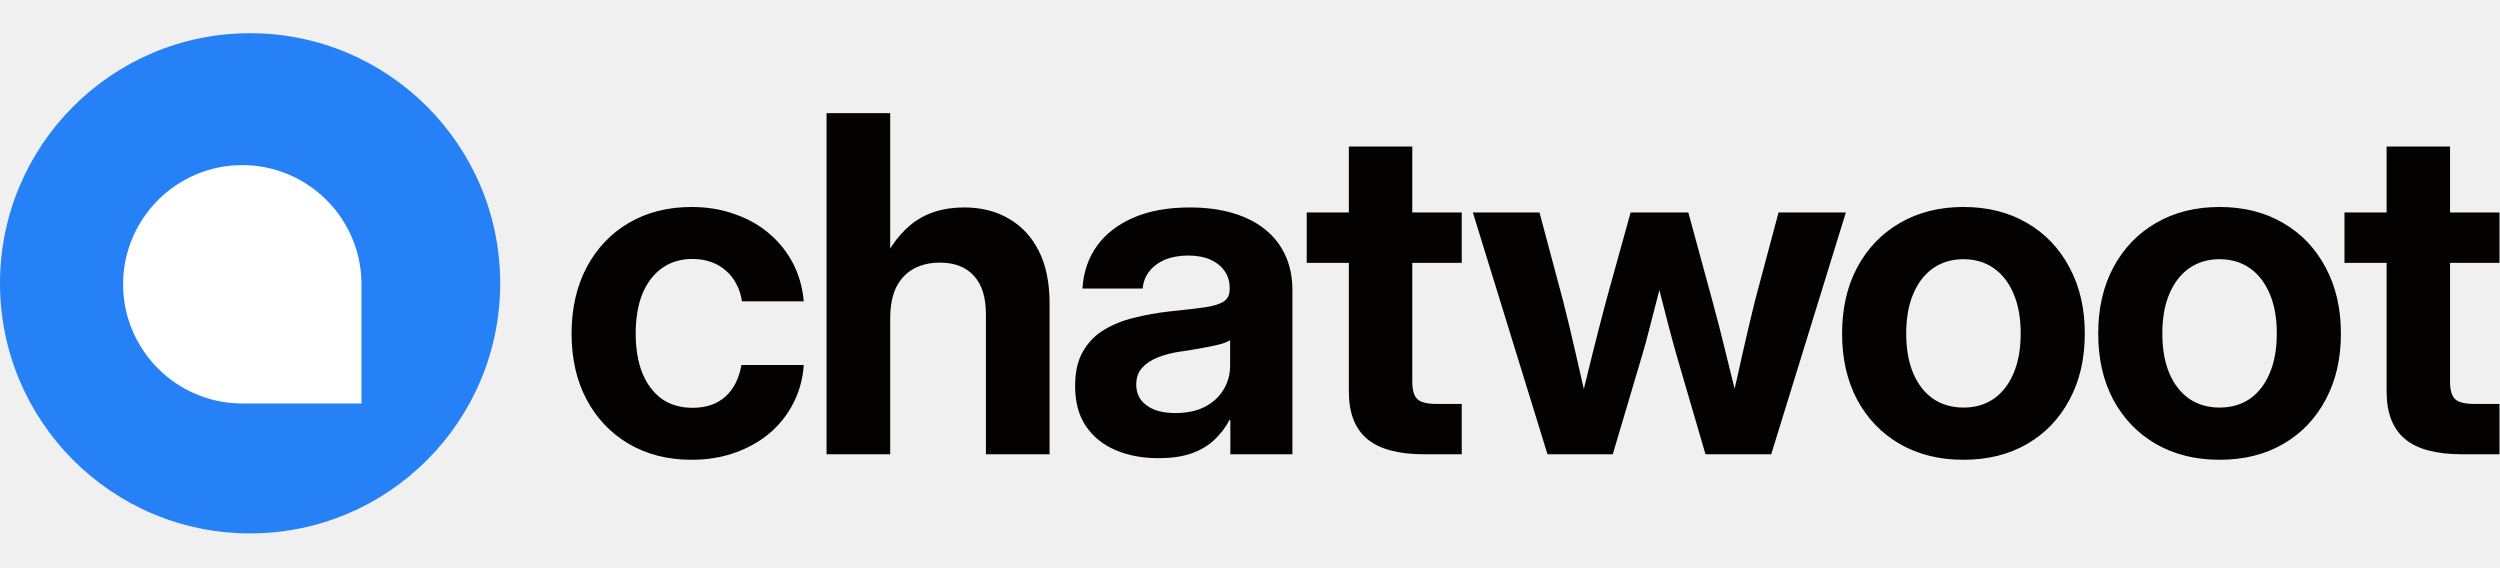
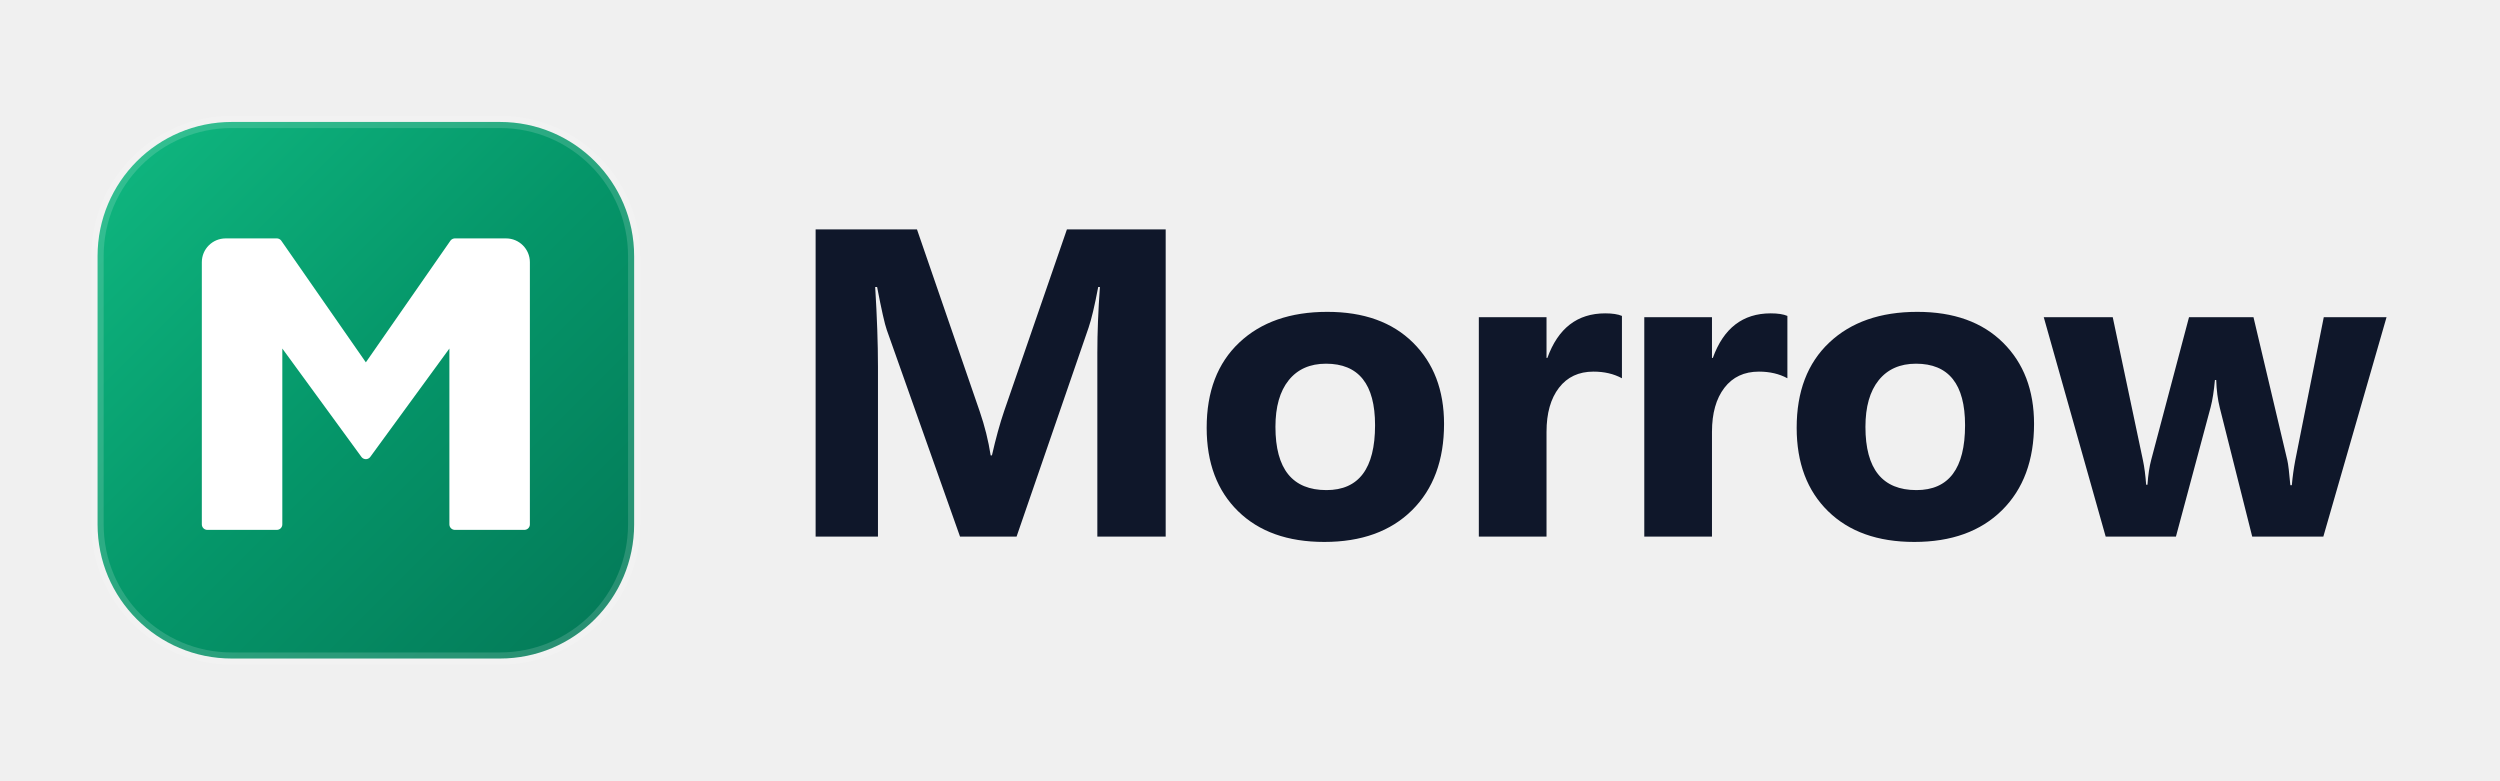
- <svg xmlns="http://www.w3.org/2000/svg" width="2559" height="581" viewBox="0 0 2559 581" fill="none">
-   <path d="M256 546C397.385 546 512 431.385 512 290C512 148.615 397.385 34 256 34C114.615 34 0 148.615 0 290C0 431.385 114.615 546 256 546Z" fill="#2781F6" />
-   <path d="M367 410H247.99C182.388 410 129 356.608 129 290.989C129 225.392 182.388 172 247.992 172C313.612 172 367 225.392 367 290.989V410Z" fill="white" stroke="white" stroke-width="6" />
-   <path d="M707.875 470.625C683.5 470.625 662.016 465.156 643.422 454.219C624.984 443.281 610.609 428.125 600.297 408.75C590.141 389.375 585.062 366.953 585.062 341.484C585.062 316.016 590.141 293.516 600.297 273.984C610.609 254.453 624.984 239.219 643.422 228.281C662.016 217.344 683.5 211.875 707.875 211.875C723.812 211.875 738.5 214.297 751.938 219.141C765.531 223.828 777.328 230.469 787.328 239.062C797.484 247.656 805.609 257.812 811.703 269.531C817.797 281.25 821.469 294.219 822.719 308.438H759.438C758.5 301.875 756.625 296.016 753.812 290.859C751.156 285.547 747.641 281.016 743.266 277.266C739.047 273.359 734.047 270.391 728.266 268.359C722.641 266.172 716.156 265.078 708.812 265.078C696.781 265.078 686.391 268.203 677.641 274.453C668.891 280.703 662.172 289.531 657.484 300.938C652.953 312.344 650.688 325.859 650.688 341.484C650.688 356.953 652.953 370.391 657.484 381.797C662.172 393.203 668.812 402.031 677.406 408.281C686.156 414.375 696.625 417.422 708.812 417.422C716.156 417.422 722.641 416.406 728.266 414.375C733.891 412.344 738.734 409.453 742.797 405.703C747.016 401.797 750.453 397.188 753.109 391.875C755.766 386.406 757.719 380.312 758.969 373.594H822.719C821.781 387.656 818.266 400.625 812.172 412.5C806.234 424.219 798.188 434.453 788.031 443.203C777.875 451.797 766 458.516 752.406 463.359C738.812 468.203 723.969 470.625 707.875 470.625ZM911.209 326.484V465H846.053V115.781H911.209V281.25H898.319C906.288 259.375 917.459 242.422 931.834 230.391C946.366 218.359 964.725 212.344 986.913 212.344C1004.41 212.344 1019.65 216.172 1032.62 223.828C1045.74 231.328 1055.98 242.344 1063.32 256.875C1070.66 271.406 1074.33 289.141 1074.33 310.078V465H1009.18V321.562C1009.18 304.219 1005.04 291.094 996.756 282.188C988.631 273.281 977.069 268.828 962.069 268.828C952.069 268.828 943.241 270.859 935.584 274.922C927.928 278.984 921.913 285.234 917.538 293.672C913.319 302.109 911.209 313.047 911.209 326.484ZM1185.79 468.984C1169.39 468.984 1154.78 466.25 1141.97 460.781C1129.15 455.312 1119 447.109 1111.5 436.172C1104.15 425.234 1100.48 411.562 1100.48 395.156C1100.48 381.094 1103.06 369.453 1108.22 360.234C1113.53 350.859 1120.64 343.438 1129.54 337.969C1138.61 332.344 1149 328.125 1160.72 325.312C1172.43 322.344 1184.62 320.156 1197.28 318.75C1212.59 317.188 1224.7 315.781 1233.61 314.531C1242.51 313.125 1248.92 311.094 1252.83 308.438C1256.73 305.781 1258.68 301.719 1258.68 296.25V294.609C1258.68 288.047 1256.97 282.344 1253.53 277.5C1250.09 272.5 1245.25 268.594 1239 265.781C1232.75 262.969 1225.17 261.562 1216.26 261.562C1207.36 261.562 1199.47 262.969 1192.59 265.781C1185.87 268.594 1180.48 272.578 1176.42 277.734C1172.51 282.734 1170.25 288.594 1169.62 295.312H1107.98C1109.08 278.438 1114.08 263.828 1122.98 251.484C1132.04 239.141 1144.54 229.531 1160.48 222.656C1176.58 215.781 1195.72 212.344 1217.9 212.344C1234.47 212.344 1249.23 214.297 1262.2 218.203C1275.33 222.109 1286.34 227.734 1295.25 235.078C1304.31 242.422 1311.18 251.328 1315.87 261.797C1320.56 272.109 1322.9 283.75 1322.9 296.719V465H1259.39V430.078H1258.45C1254.23 437.891 1248.92 444.766 1242.51 450.703C1236.26 456.484 1228.45 461.016 1219.08 464.297C1209.86 467.422 1198.76 468.984 1185.79 468.984ZM1203.14 422.812C1214.86 422.812 1224.86 420.703 1233.14 416.484C1241.58 412.109 1247.98 406.25 1252.36 398.906C1256.89 391.562 1259.15 383.281 1259.15 374.062V348.281C1257.12 349.531 1254.39 350.703 1250.95 351.797C1247.67 352.734 1243.68 353.672 1239 354.609C1234.47 355.547 1229.47 356.484 1224 357.422C1218.68 358.359 1213.14 359.219 1207.36 360C1199.23 361.25 1191.81 363.203 1185.09 365.859C1178.37 368.516 1172.98 372.109 1168.92 376.641C1165.01 381.016 1163.06 386.719 1163.06 393.75C1163.06 399.688 1164.7 404.922 1167.98 409.453C1171.42 413.828 1176.11 417.188 1182.04 419.531C1187.98 421.719 1195.01 422.812 1203.14 422.812ZM1496.24 217.5V269.062H1337.57V217.5H1496.24ZM1380.69 150H1445.61V390.703C1445.61 399.297 1447.33 405.234 1450.77 408.516C1454.21 411.797 1460.69 413.438 1470.22 413.438C1474.13 413.438 1478.66 413.438 1483.82 413.438C1489.13 413.438 1493.27 413.438 1496.24 413.438V465C1492.02 465 1486.32 465 1479.13 465C1472.1 465 1464.99 465 1457.8 465C1431.39 465 1411.94 459.766 1399.44 449.297C1386.94 438.828 1380.69 422.656 1380.69 400.781V150ZM1584.03 465L1507.62 217.5H1575.82L1599.73 307.031C1604.26 324.688 1608.63 342.891 1612.85 361.641C1617.07 380.391 1621.29 398.828 1625.51 416.953H1616.6C1621.13 398.828 1625.67 380.391 1630.2 361.641C1634.88 342.891 1639.57 324.688 1644.26 307.031L1669.1 217.5H1728.17L1752.54 307.031C1757.38 324.688 1762.07 342.891 1766.6 361.641C1771.13 380.391 1775.67 398.828 1780.2 416.953H1771.06C1775.43 398.828 1779.65 380.391 1783.71 361.641C1787.93 342.891 1792.23 324.688 1796.6 307.031L1820.51 217.5H1889.42L1813.01 465H1745.74L1716.45 364.688C1713.63 354.844 1710.9 344.844 1708.24 334.688C1705.59 324.375 1702.93 314.062 1700.28 303.75C1697.78 293.281 1695.12 282.969 1692.31 272.812H1704.96C1702.31 282.969 1699.57 293.281 1696.76 303.75C1694.1 314.062 1691.45 324.375 1688.79 334.688C1686.29 344.844 1683.56 354.844 1680.59 364.688L1650.82 465H1584.03ZM2009.78 470.625C1985.09 470.625 1963.38 465.234 1944.62 454.453C1926.03 443.672 1911.5 428.594 1901.03 409.219C1890.72 389.844 1885.56 367.266 1885.56 341.484C1885.56 315.703 1890.72 293.125 1901.03 273.75C1911.5 254.219 1926.03 239.062 1944.62 228.281C1963.38 217.344 1985.09 211.875 2009.78 211.875C2034.62 211.875 2056.34 217.344 2074.94 228.281C2093.53 239.062 2107.98 254.219 2118.3 273.75C2128.77 293.125 2134 315.703 2134 341.484C2134 367.266 2128.77 389.844 2118.3 409.219C2107.98 428.594 2093.53 443.672 2074.94 454.453C2056.34 465.234 2034.62 470.625 2009.78 470.625ZM2009.78 417.188C2021.66 417.188 2031.97 414.219 2040.72 408.281C2049.47 402.188 2056.27 393.438 2061.11 382.031C2065.95 370.625 2068.38 357.109 2068.38 341.484C2068.38 325.547 2065.95 311.953 2061.11 300.703C2056.27 289.297 2049.47 280.547 2040.72 274.453C2031.97 268.359 2021.66 265.312 2009.78 265.312C1998.06 265.312 1987.75 268.359 1978.84 274.453C1970.09 280.547 1963.3 289.297 1958.45 300.703C1953.61 311.953 1951.19 325.547 1951.19 341.484C1951.19 357.266 1953.61 370.859 1958.45 382.266C1963.3 393.516 1970.09 402.188 1978.84 408.281C1987.75 414.219 1998.06 417.188 2009.78 417.188ZM2271.94 470.625C2247.26 470.625 2225.54 465.234 2206.79 454.453C2188.19 443.672 2173.66 428.594 2163.19 409.219C2152.88 389.844 2147.72 367.266 2147.72 341.484C2147.72 315.703 2152.88 293.125 2163.19 273.75C2173.66 254.219 2188.19 239.062 2206.79 228.281C2225.54 217.344 2247.26 211.875 2271.94 211.875C2296.79 211.875 2318.51 217.344 2337.1 228.281C2355.69 239.062 2370.15 254.219 2380.46 273.75C2390.93 293.125 2396.16 315.703 2396.16 341.484C2396.16 367.266 2390.93 389.844 2380.46 409.219C2370.15 428.594 2355.69 443.672 2337.1 454.453C2318.51 465.234 2296.79 470.625 2271.94 470.625ZM2271.94 417.188C2283.82 417.188 2294.13 414.219 2302.88 408.281C2311.63 402.188 2318.43 393.438 2323.27 382.031C2328.12 370.625 2330.54 357.109 2330.54 341.484C2330.54 325.547 2328.12 311.953 2323.27 300.703C2318.43 289.297 2311.63 280.547 2302.88 274.453C2294.13 268.359 2283.82 265.312 2271.94 265.312C2260.22 265.312 2249.91 268.359 2241.01 274.453C2232.26 280.547 2225.46 289.297 2220.62 300.703C2215.77 311.953 2213.35 325.547 2213.35 341.484C2213.35 357.266 2215.77 370.859 2220.62 382.266C2225.46 393.516 2232.26 402.188 2241.01 408.281C2249.91 414.219 2260.22 417.188 2271.94 417.188ZM2558.48 217.5V269.062H2399.81V217.5H2558.48ZM2442.93 150H2507.86V390.703C2507.86 399.297 2509.57 405.234 2513.01 408.516C2516.45 411.797 2522.93 413.438 2532.47 413.438C2536.37 413.438 2540.9 413.438 2546.06 413.438C2551.37 413.438 2555.51 413.438 2558.48 413.438V465C2554.26 465 2548.56 465 2541.37 465C2534.34 465 2527.23 465 2520.04 465C2493.64 465 2474.18 459.766 2461.68 449.297C2449.18 438.828 2442.93 422.656 2442.93 400.781V150Z" fill="#040101" />
+ <svg xmlns="http://www.w3.org/2000/svg" width="205" height="64" viewBox="0 0 205 64" fill="none">
+   <defs>
+     <linearGradient id="morrow-logo-grad" x1="0%" y1="0%" x2="100%" y2="100%">
+       <stop offset="0%" stop-color="#10B981" />
+       <stop offset="50%" stop-color="#059669" />
+       <stop offset="100%" stop-color="#047857" />
+     </linearGradient>
+   </defs>
+   <rect x="8" y="10" width="44" height="44" rx="11" fill="url(#morrow-logo-grad)" />
+   <rect x="8" y="10" width="44" height="44" rx="11" stroke="white" stroke-opacity="0.15" stroke-width="1" />
+   <path d="M17 43V21.5C17 20.672 17.672 20 18.5 20H22.7L30 30.5L37.3 20H41.5C42.328 20 43 20.672 43 21.5V43H37.3V27.2L30 37.2L22.7 27.2V43H17Z" fill="white" stroke="white" stroke-width="0.9" stroke-linejoin="round" />
+   <path d="M95.586 44.0H89.982V28.927Q89.982 26.485 90.193 23.534H90.053Q89.614 25.853 89.262 26.872L83.359 44.0H78.722L72.714 27.047Q72.468 26.362 71.923 23.534H71.765Q71.993 27.258 71.993 30.069V44.0H66.881V18.808H75.191L80.338 33.741Q80.953 35.532 81.234 37.342H81.339Q81.814 35.251 82.341 33.705L87.488 18.808H95.586Z M108.592 44.439Q104.095 44.439 101.521 41.918Q98.947 39.397 98.947 35.076Q98.947 30.614 101.618 28.093Q104.288 25.572 108.838 25.572Q113.318 25.572 115.865 28.093Q118.412 30.614 118.412 34.759Q118.412 39.239 115.786 41.839Q113.159 44.439 108.592 44.439ZM108.732 29.823Q106.765 29.823 105.676 31.176Q104.586 32.528 104.586 35.005Q104.586 40.188 108.768 40.188Q112.755 40.188 112.755 34.865Q112.755 29.823 108.732 29.823Z M132.999 31.018Q131.997 30.473 130.662 30.473Q128.853 30.473 127.834 31.799Q126.815 33.126 126.815 35.409V44.0H121.264V26.011H126.815V29.349H126.885Q128.203 25.695 131.628 25.695Q132.507 25.695 132.999 25.905Z M146.566 31.018Q145.565 30.473 144.23 30.473Q142.42 30.473 141.401 31.799Q140.382 33.126 140.382 35.409V44.0H134.831V26.011H140.382V29.349H140.453Q141.77 25.695 145.196 25.695Q146.074 25.695 146.566 25.905Z M156.972 44.439Q152.474 44.439 149.901 41.918Q147.327 39.397 147.327 35.076Q147.327 30.614 149.997 28.093Q152.668 25.572 157.218 25.572Q161.697 25.572 164.245 28.093Q166.792 30.614 166.792 34.759Q166.792 39.239 164.166 41.839Q161.539 44.439 156.972 44.439ZM157.112 29.823Q155.145 29.823 154.055 31.176Q152.966 32.528 152.966 35.005Q152.966 40.188 157.147 40.188Q161.135 40.188 161.135 34.865Q161.135 29.823 157.112 29.823Z M195.696 26.011 190.514 44.0H184.681L182.028 33.459Q181.765 32.405 181.73 31.158H181.624Q181.501 32.528 181.273 33.389L178.427 44.0H172.665L167.588 26.011H173.245L175.722 37.746Q175.897 38.572 175.985 39.749H176.091Q176.178 38.519 176.407 37.676L179.499 26.011H184.786L187.562 37.746Q187.668 38.185 187.808 39.784H187.931Q188.019 38.765 188.212 37.746L190.549 26.011Z" fill="#0F172A" />
</svg>
